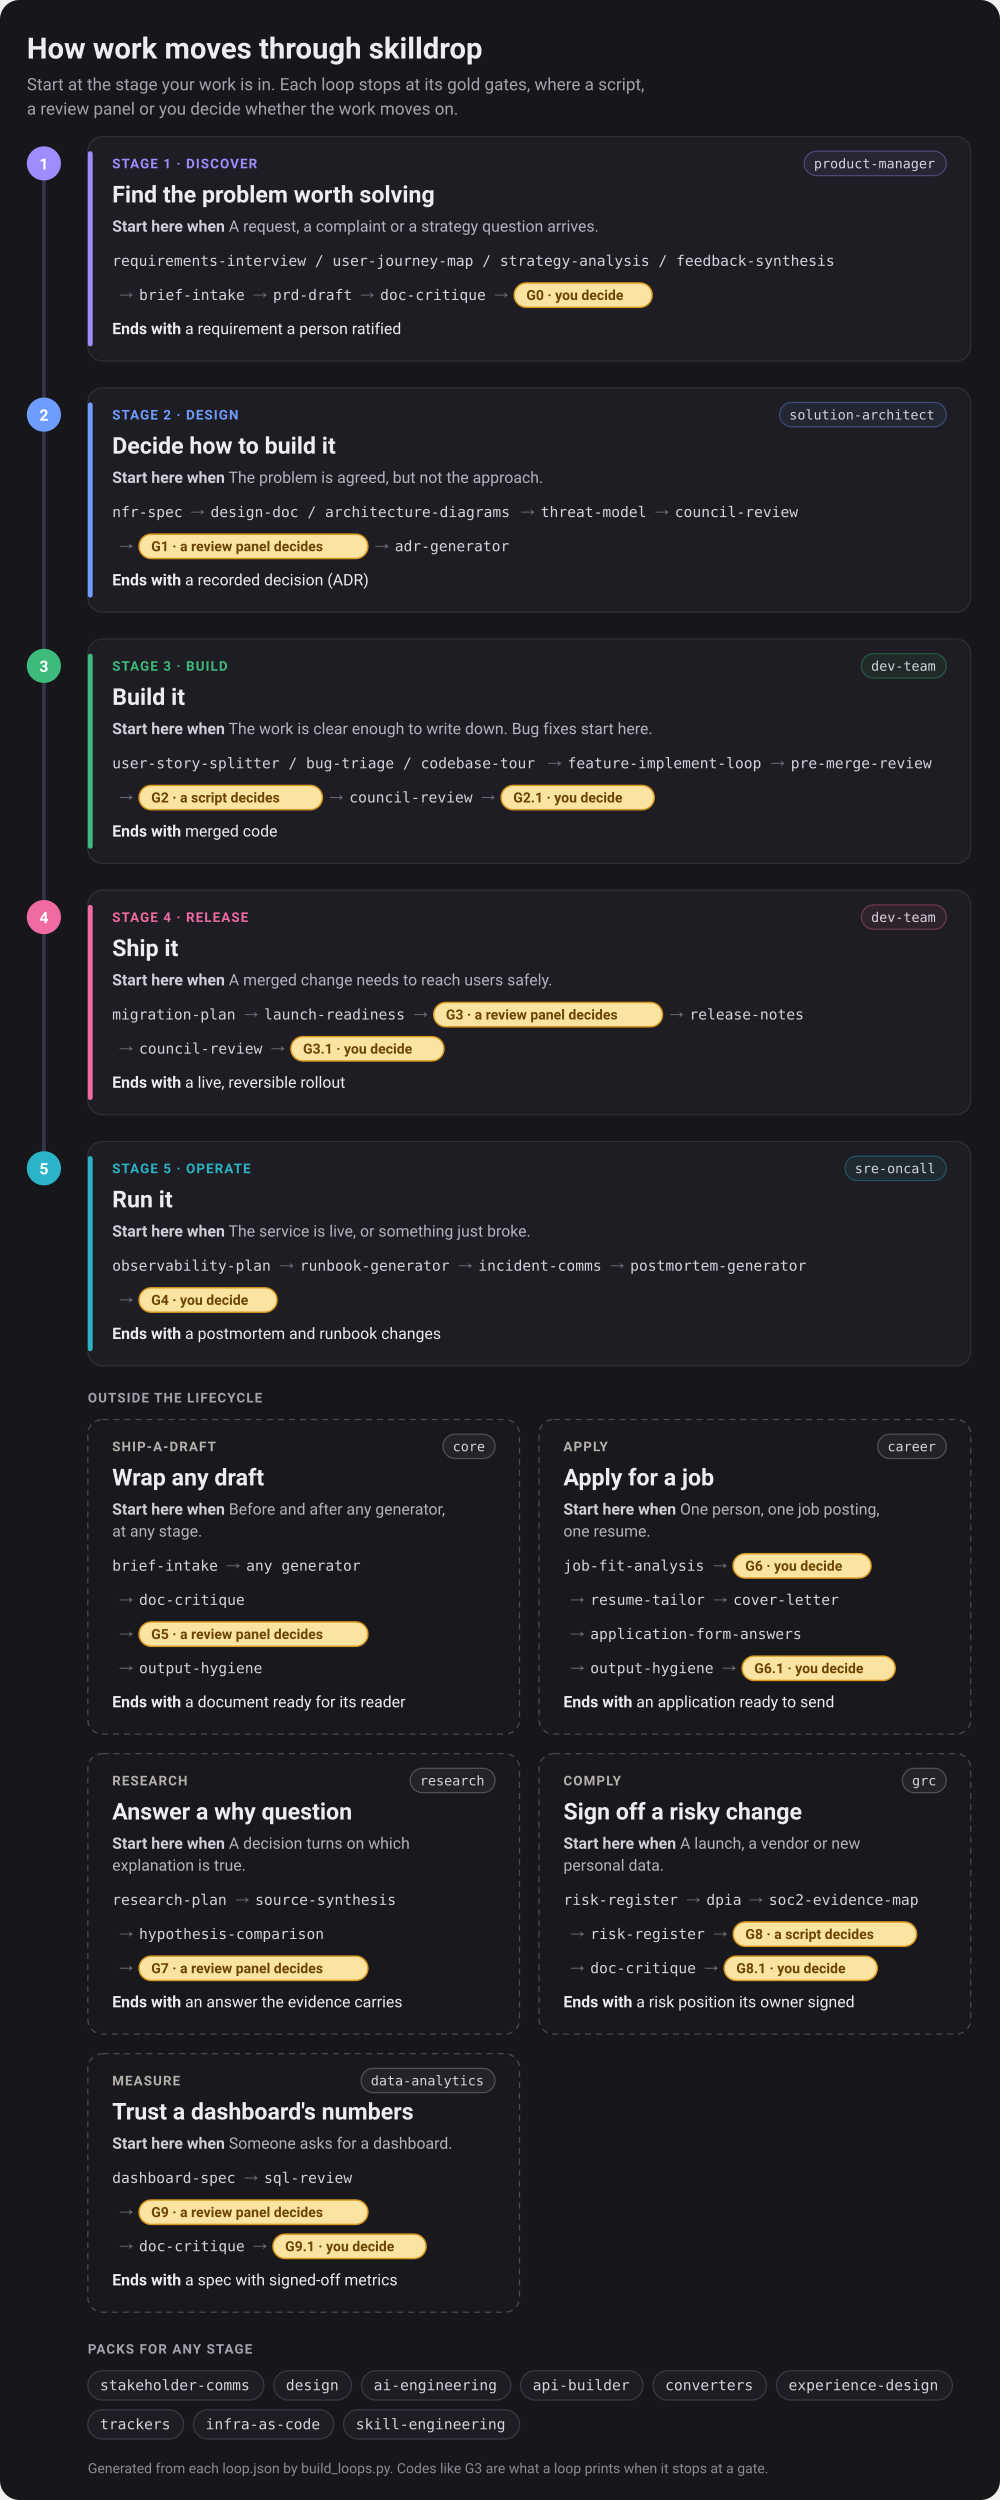
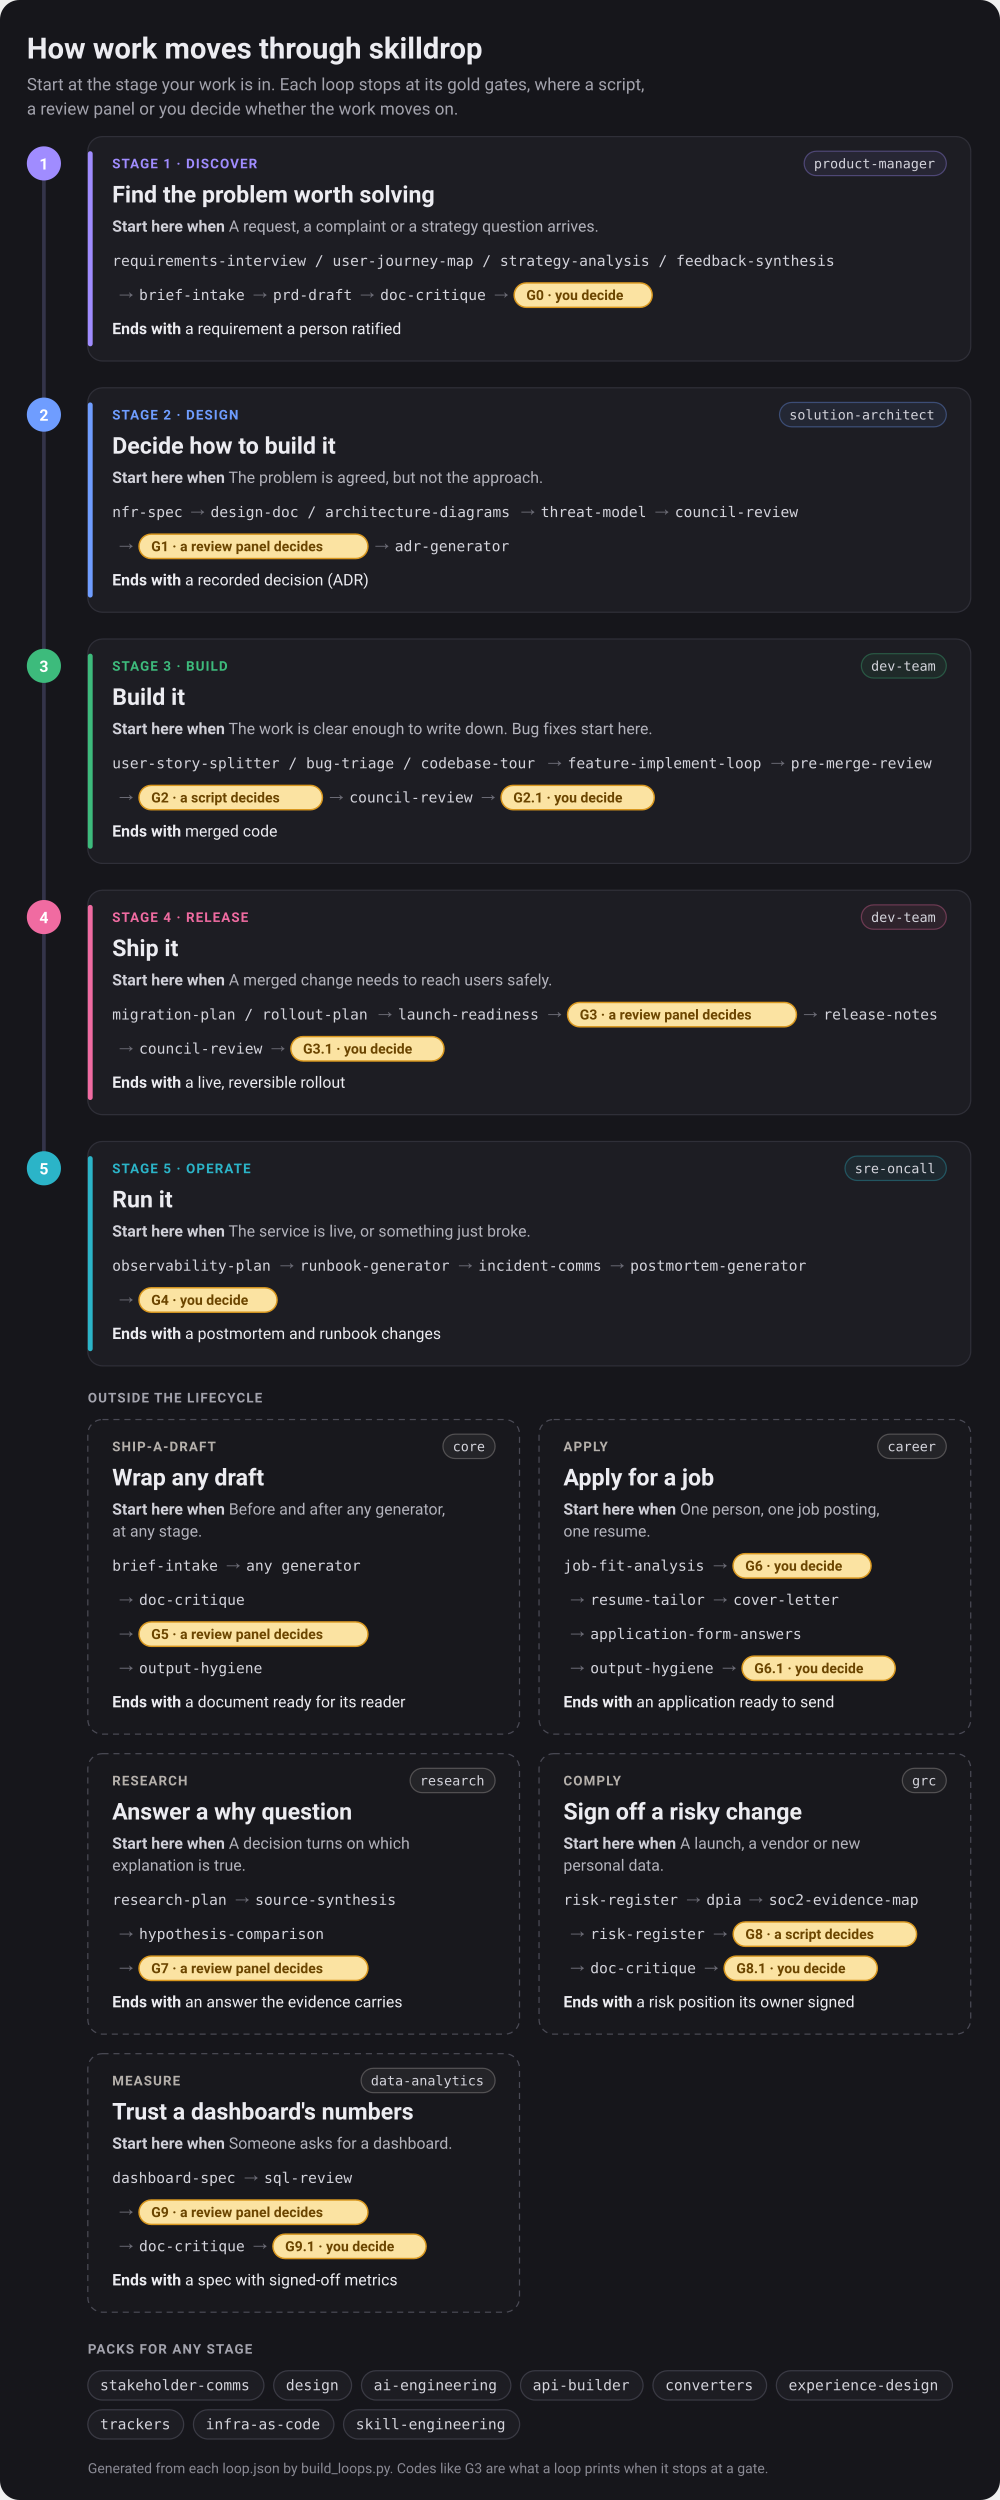
<svg xmlns="http://www.w3.org/2000/svg" viewBox="0 0 820 2050" width="820" height="2050" role="img" aria-labelledby="om-title om-desc">
  <style>.s,text{font-family:-apple-system,BlinkMacSystemFont,'Segoe UI',Roboto,Helvetica,Arial,sans-serif;}.title{font-size:24px;font-weight:700;fill:#ececf1;}.sub{font-size:14px;fill:#a3a3ad;}.label{font-size:11px;font-weight:700;letter-spacing:.08em;}.h{font-size:19px;font-weight:700;fill:#ececf1;}.muted{font-size:13px;fill:#b3b3bc;}.mono,.chip{font-family:ui-monospace,SFMono-Regular,'SF Mono',Menlo,Consolas,monospace;font-size:12px;fill:#d4d4dc;}.chip{font-size:11px;}.arrow{font-size:13px;fill:#6b6b75;}.gate{fill:#FBE3A2;stroke:#D9971E;stroke-width:1.2;}.gatet{font-size:11.5px;font-weight:700;fill:#6B4500;}.ends{font-size:13px;fill:#ececf1;}.endsl,.startl{font-weight:700;}.startl{fill:#d0d0d8;}.card{fill:#1d1d23;stroke:#2f2f38;}.dashed{fill:#18181d;stroke:#4a4a55;stroke-dasharray:5 4;}.rail{stroke:#34344a;stroke-width:3;}.num{font-size:13px;font-weight:700;fill:#fff;text-anchor:middle;}.section{font-size:11px;font-weight:700;letter-spacing:.08em;fill:#a3a3ad;}.pack{fill:#1d1d23;stroke:#3a3a44;}.foot{font-size:11.5px;fill:#8a8a94;}</style>
  <rect width="820" height="2050" rx="16" fill="#16161b" />
  <text x="22" y="48" class="title">How work moves through skilldrop</text>
  <text x="22" y="74" class="sub">Start at the stage your work is in. Each loop stops at its gold gates, where a script,</text>
  <text x="22" y="94" class="sub">a review panel or you decide whether the work moves on.</text>
  <line x1="36" y1="134" x2="36" y2="958" class="rail" />
  <circle cx="36" cy="134" r="14" fill="#a08cff" />
  <text x="36" y="139" class="num">1</text>
  <circle cx="36" cy="340" r="14" fill="#6f9dff" />
  <text x="36" y="345" class="num">2</text>
  <circle cx="36" cy="546" r="14" fill="#3dbb7c" />
  <text x="36" y="551" class="num">3</text>
  <circle cx="36" cy="752" r="14" fill="#f06ba1" />
  <text x="36" y="757" class="num">4</text>
  <circle cx="36" cy="958" r="14" fill="#2bb4c8" />
  <text x="36" y="963" class="num">5</text>
  <rect x="72" y="112" width="724" height="184" rx="12" class="card" />
  <rect x="72" y="124" width="4" height="160" rx="2" fill="#a08cff" />
  <text x="92" y="138" class="label" fill="#a08cff">STAGE 1 · DISCOVER</text>
  <rect x="659.4" y="124" width="116.6" height="20" rx="10" fill="#a08cff" fill-opacity=".08" stroke="#a08cff" stroke-opacity=".35" />
  <text x="667.4" y="138" class="chip" fill="#a08cff">product-manager</text>
  <text x="92" y="166" class="h">Find the problem worth solving</text>
  <text x="92" y="190" class="muted">
    <tspan class="startl">Start here when</tspan> A request, a complaint or a strategy question arrives.</text>
  <text x="92.0" y="218" class="mono">requirements-interview / user-journey-map / strategy-analysis / feedback-synthesis</text>
  <text x="97.0" y="246" class="arrow">→</text>
  <text x="114.0" y="246" class="mono">brief-intake</text>
  <text x="206.8" y="246" class="arrow">→</text>
  <text x="223.8" y="246" class="mono">prd-draft</text>
  <text x="294.7" y="246" class="arrow">→</text>
  <text x="311.7" y="246" class="mono">doc-critique</text>
  <text x="404.6" y="246" class="arrow">→</text>
  <rect x="421.6" y="232" width="113.2" height="20" rx="10" class="gate" />
  <text x="431.6" y="246" class="gatet">G0 · you decide</text>
  <text x="92" y="274" class="ends">
    <tspan class="endsl">Ends with</tspan> a requirement a person ratified</text>
  <rect x="72" y="318" width="724" height="184" rx="12" class="card" />
  <rect x="72" y="330" width="4" height="160" rx="2" fill="#6f9dff" />
  <text x="92" y="344" class="label" fill="#6f9dff">STAGE 2 · DESIGN</text>
  <rect x="639.2" y="330" width="136.8" height="20" rx="10" fill="#6f9dff" fill-opacity=".08" stroke="#6f9dff" stroke-opacity=".35" />
  <text x="647.2" y="344" class="chip" fill="#6f9dff">solution-architect</text>
  <text x="92" y="372" class="h">Decide how to build it</text>
  <text x="92" y="396" class="muted">
    <tspan class="startl">Start here when</tspan> The problem is agreed, but not the approach.</text>
  <text x="92.0" y="424" class="mono">nfr-spec</text>
  <text x="155.6" y="424" class="arrow">→</text>
  <text x="172.6" y="424" class="mono">design-doc / architecture-diagrams</text>
  <text x="426.4" y="424" class="arrow">→</text>
  <text x="443.4" y="424" class="mono">threat-model</text>
  <text x="536.3" y="424" class="arrow">→</text>
  <text x="553.3" y="424" class="mono">council-review</text>
  <text x="97.0" y="452" class="arrow">→</text>
  <rect x="114.0" y="438" width="187.7" height="20" rx="10" class="gate" />
  <text x="124.0" y="452" class="gatet">G1 · a review panel decides</text>
  <text x="306.7" y="452" class="arrow">→</text>
  <text x="323.7" y="452" class="mono">adr-generator</text>
  <text x="92" y="480" class="ends">
    <tspan class="endsl">Ends with</tspan> a recorded decision (ADR)</text>
  <rect x="72" y="524" width="724" height="184" rx="12" class="card" />
  <rect x="72" y="536" width="4" height="160" rx="2" fill="#3dbb7c" />
  <text x="92" y="550" class="label" fill="#3dbb7c">STAGE 3 · BUILD</text>
  <rect x="706.3" y="536" width="69.7" height="20" rx="10" fill="#3dbb7c" fill-opacity=".08" stroke="#3dbb7c" stroke-opacity=".35" />
  <text x="714.3" y="550" class="chip" fill="#3dbb7c">dev-team</text>
  <text x="92" y="578" class="h">Build it</text>
  <text x="92" y="602" class="muted">
    <tspan class="startl">Start here when</tspan> The work is clear enough to write down. Bug fixes start here.</text>
  <text x="92.0" y="630" class="mono">user-story-splitter / bug-triage / codebase-tour</text>
  <text x="448.4" y="630" class="arrow">→</text>
  <text x="465.4" y="630" class="mono">feature-implement-loop</text>
  <text x="631.4" y="630" class="arrow">→</text>
  <text x="648.4" y="630" class="mono">pre-merge-review</text>
  <text x="97.0" y="658" class="arrow">→</text>
  <rect x="114.0" y="644" width="150.4" height="20" rx="10" class="gate" />
  <text x="124.0" y="658" class="gatet">G2 · a script decides</text>
  <text x="269.4" y="658" class="arrow">→</text>
  <text x="286.4" y="658" class="mono">council-review</text>
  <text x="393.9" y="658" class="arrow">→</text>
  <rect x="410.9" y="644" width="125.6" height="20" rx="10" class="gate" />
  <text x="420.9" y="658" class="gatet">G2.1 · you decide</text>
  <text x="92" y="686" class="ends">
    <tspan class="endsl">Ends with</tspan> merged code</text>
  <rect x="72" y="730" width="724" height="184" rx="12" class="card" />
  <rect x="72" y="742" width="4" height="160" rx="2" fill="#f06ba1" />
  <text x="92" y="756" class="label" fill="#f06ba1">STAGE 4 · RELEASE</text>
  <rect x="706.3" y="742" width="69.7" height="20" rx="10" fill="#f06ba1" fill-opacity=".08" stroke="#f06ba1" stroke-opacity=".35" />
  <text x="714.3" y="756" class="chip" fill="#f06ba1">dev-team</text>
  <text x="92" y="784" class="h">Ship it</text>
  <text x="92" y="808" class="muted">
    <tspan class="startl">Start here when</tspan> A merged change needs to reach users safely.</text>
-   <text x="92.0" y="836" class="mono">migration-plan</text>
-   <text x="199.5" y="836" class="arrow">→</text>
-   <text x="216.5" y="836" class="mono">launch-readiness</text>
-   <text x="338.6" y="836" class="arrow">→</text>
-   <rect x="355.6" y="822" width="187.7" height="20" rx="10" class="gate" />
-   <text x="365.6" y="836" class="gatet">G3 · a review panel decides</text>
-   <text x="548.3" y="836" class="arrow">→</text>
-   <text x="565.3" y="836" class="mono">release-notes</text>
+   <text x="92.0" y="836" class="mono">migration-plan / rollout-plan</text>
+   <text x="309.3" y="836" class="arrow">→</text>
+   <text x="326.3" y="836" class="mono">launch-readiness</text>
+   <text x="448.4" y="836" class="arrow">→</text>
+   <rect x="465.4" y="822" width="187.7" height="20" rx="10" class="gate" />
+   <text x="475.4" y="836" class="gatet">G3 · a review panel decides</text>
+   <text x="658.1" y="836" class="arrow">→</text>
+   <text x="675.1" y="836" class="mono">release-notes</text>
  <text x="97.0" y="864" class="arrow">→</text>
  <text x="114.0" y="864" class="mono">council-review</text>
  <text x="221.5" y="864" class="arrow">→</text>
  <rect x="238.5" y="850" width="125.6" height="20" rx="10" class="gate" />
  <text x="248.5" y="864" class="gatet">G3.1 · you decide</text>
  <text x="92" y="892" class="ends">
    <tspan class="endsl">Ends with</tspan> a live, reversible rollout</text>
  <rect x="72" y="936" width="724" height="184" rx="12" class="card" />
  <rect x="72" y="948" width="4" height="160" rx="2" fill="#2bb4c8" />
  <text x="92" y="962" class="label" fill="#2bb4c8">STAGE 5 · OPERATE</text>
  <rect x="692.9" y="948" width="83.1" height="20" rx="10" fill="#2bb4c8" fill-opacity=".08" stroke="#2bb4c8" stroke-opacity=".35" />
  <text x="700.9" y="962" class="chip" fill="#2bb4c8">sre-oncall</text>
  <text x="92" y="990" class="h">Run it</text>
  <text x="92" y="1014" class="muted">
    <tspan class="startl">Start here when</tspan> The service is live, or something just broke.</text>
  <text x="92.0" y="1042" class="mono">observability-plan</text>
  <text x="228.8" y="1042" class="arrow">→</text>
  <text x="245.8" y="1042" class="mono">runbook-generator</text>
  <text x="375.2" y="1042" class="arrow">→</text>
  <text x="392.2" y="1042" class="mono">incident-comms</text>
  <text x="499.7" y="1042" class="arrow">→</text>
  <text x="516.7" y="1042" class="mono">postmortem-generator</text>
  <text x="97.0" y="1070" class="arrow">→</text>
  <rect x="114.0" y="1056" width="113.2" height="20" rx="10" class="gate" />
  <text x="124.0" y="1070" class="gatet">G4 · you decide</text>
  <text x="92" y="1098" class="ends">
    <tspan class="endsl">Ends with</tspan> a postmortem and runbook changes</text>
  <text x="72" y="1150" class="section">OUTSIDE THE LIFECYCLE</text>
  <rect x="72.0" y="1164" width="354.0" height="258" rx="12" class="card dashed" />
  <text x="92.0" y="1190" class="label" fill="#b5b0ab">SHIP-A-DRAFT</text>
  <rect x="363.2" y="1176" width="42.8" height="20" rx="10" fill="#b5b0ab" fill-opacity=".08" stroke="#b5b0ab" stroke-opacity=".35" />
  <text x="371.2" y="1190" class="chip" fill="#b5b0ab">core</text>
  <text x="92.0" y="1218" class="h">Wrap any draft</text>
  <text x="92.0" y="1242" class="muted">
    <tspan class="startl">Start here when</tspan> Before and after any generator,</text>
  <text x="92.0" y="1260" class="muted">at any stage.</text>
  <text x="92.0" y="1288" class="mono">brief-intake</text>
  <text x="184.8" y="1288" class="arrow">→</text>
  <text x="201.8" y="1288" class="mono">any generator</text>
  <text x="97.0" y="1316" class="arrow">→</text>
  <text x="114.0" y="1316" class="mono">doc-critique</text>
  <text x="97.0" y="1344" class="arrow">→</text>
  <rect x="114.0" y="1330" width="187.7" height="20" rx="10" class="gate" />
  <text x="124.0" y="1344" class="gatet">G5 · a review panel decides</text>
  <text x="97.0" y="1372" class="arrow">→</text>
  <text x="114.0" y="1372" class="mono">output-hygiene</text>
  <text x="92.0" y="1400" class="ends">
    <tspan class="endsl">Ends with</tspan> a document ready for its reader</text>
  <rect x="442.0" y="1164" width="354.0" height="258" rx="12" class="card dashed" />
  <text x="462.0" y="1190" class="label" fill="#b5b0ab">APPLY</text>
  <rect x="719.7" y="1176" width="56.3" height="20" rx="10" fill="#b5b0ab" fill-opacity=".08" stroke="#b5b0ab" stroke-opacity=".35" />
  <text x="727.7" y="1190" class="chip" fill="#b5b0ab">career</text>
  <text x="462.0" y="1218" class="h">Apply for a job</text>
  <text x="462.0" y="1242" class="muted">
    <tspan class="startl">Start here when</tspan> One person, one job posting,</text>
  <text x="462.0" y="1260" class="muted">one resume.</text>
  <text x="462.0" y="1288" class="mono">job-fit-analysis</text>
  <text x="584.1" y="1288" class="arrow">→</text>
  <rect x="601.1" y="1274" width="113.2" height="20" rx="10" class="gate" />
  <text x="611.1" y="1288" class="gatet">G6 · you decide</text>
  <text x="467.0" y="1316" class="arrow">→</text>
  <text x="484.0" y="1316" class="mono">resume-tailor</text>
  <text x="584.2" y="1316" class="arrow">→</text>
  <text x="601.2" y="1316" class="mono">cover-letter</text>
  <text x="467.0" y="1344" class="arrow">→</text>
  <text x="484.0" y="1344" class="mono">application-form-answers</text>
  <text x="467.0" y="1372" class="arrow">→</text>
  <text x="484.0" y="1372" class="mono">output-hygiene</text>
  <text x="591.5" y="1372" class="arrow">→</text>
  <rect x="608.5" y="1358" width="125.6" height="20" rx="10" class="gate" />
  <text x="618.5" y="1372" class="gatet">G6.1 · you decide</text>
  <text x="462.0" y="1400" class="ends">
    <tspan class="endsl">Ends with</tspan> an application ready to send</text>
  <rect x="72.0" y="1438" width="354.0" height="230" rx="12" class="card dashed" />
  <text x="92.0" y="1464" class="label" fill="#b5b0ab">RESEARCH</text>
  <rect x="336.3" y="1450" width="69.7" height="20" rx="10" fill="#b5b0ab" fill-opacity=".08" stroke="#b5b0ab" stroke-opacity=".35" />
  <text x="344.3" y="1464" class="chip" fill="#b5b0ab">research</text>
  <text x="92.0" y="1492" class="h">Answer a why question</text>
  <text x="92.0" y="1516" class="muted">
    <tspan class="startl">Start here when</tspan> A decision turns on which</text>
  <text x="92.0" y="1534" class="muted">explanation is true.</text>
  <text x="92.0" y="1562" class="mono">research-plan</text>
  <text x="192.2" y="1562" class="arrow">→</text>
  <text x="209.2" y="1562" class="mono">source-synthesis</text>
  <text x="97.0" y="1590" class="arrow">→</text>
  <text x="114.0" y="1590" class="mono">hypothesis-comparison</text>
  <text x="97.0" y="1618" class="arrow">→</text>
  <rect x="114.0" y="1604" width="187.7" height="20" rx="10" class="gate" />
  <text x="124.0" y="1618" class="gatet">G7 · a review panel decides</text>
  <text x="92.0" y="1646" class="ends">
    <tspan class="endsl">Ends with</tspan> an answer the evidence carries</text>
  <rect x="442.0" y="1438" width="354.0" height="230" rx="12" class="card dashed" />
  <text x="462.0" y="1464" class="label" fill="#b5b0ab">COMPLY</text>
  <rect x="739.9" y="1450" width="36.1" height="20" rx="10" fill="#b5b0ab" fill-opacity=".08" stroke="#b5b0ab" stroke-opacity=".35" />
  <text x="747.9" y="1464" class="chip" fill="#b5b0ab">grc</text>
  <text x="462.0" y="1492" class="h">Sign off a risky change</text>
  <text x="462.0" y="1516" class="muted">
    <tspan class="startl">Start here when</tspan> A launch, a vendor or new</text>
  <text x="462.0" y="1534" class="muted">personal data.</text>
  <text x="462.0" y="1562" class="mono">risk-register</text>
  <text x="562.2" y="1562" class="arrow">→</text>
  <text x="579.2" y="1562" class="mono">dpia</text>
  <text x="613.4" y="1562" class="arrow">→</text>
  <text x="630.4" y="1562" class="mono">soc2-evidence-map</text>
  <text x="467.0" y="1590" class="arrow">→</text>
  <text x="484.0" y="1590" class="mono">risk-register</text>
  <text x="584.2" y="1590" class="arrow">→</text>
  <rect x="601.2" y="1576" width="150.4" height="20" rx="10" class="gate" />
  <text x="611.2" y="1590" class="gatet">G8 · a script decides</text>
  <text x="467.0" y="1618" class="arrow">→</text>
  <text x="484.0" y="1618" class="mono">doc-critique</text>
  <text x="576.8" y="1618" class="arrow">→</text>
  <rect x="593.8" y="1604" width="125.6" height="20" rx="10" class="gate" />
  <text x="603.8" y="1618" class="gatet">G8.1 · you decide</text>
  <text x="462.0" y="1646" class="ends">
    <tspan class="endsl">Ends with</tspan> a risk position its owner signed</text>
  <rect x="72.0" y="1684" width="354.0" height="212" rx="12" class="card dashed" />
  <text x="92.0" y="1710" class="label" fill="#b5b0ab">MEASURE</text>
  <rect x="296.1" y="1696" width="109.9" height="20" rx="10" fill="#b5b0ab" fill-opacity=".08" stroke="#b5b0ab" stroke-opacity=".35" />
  <text x="304.1" y="1710" class="chip" fill="#b5b0ab">data-analytics</text>
  <text x="92.0" y="1738" class="h">Trust a dashboard's numbers</text>
  <text x="92.0" y="1762" class="muted">
    <tspan class="startl">Start here when</tspan> Someone asks for a dashboard.</text>
  <text x="92.0" y="1790" class="mono">dashboard-spec</text>
  <text x="199.5" y="1790" class="arrow">→</text>
  <text x="216.5" y="1790" class="mono">sql-review</text>
  <text x="97.0" y="1818" class="arrow">→</text>
  <rect x="114.0" y="1804" width="187.7" height="20" rx="10" class="gate" />
  <text x="124.0" y="1818" class="gatet">G9 · a review panel decides</text>
  <text x="97.0" y="1846" class="arrow">→</text>
  <text x="114.0" y="1846" class="mono">doc-critique</text>
  <text x="206.8" y="1846" class="arrow">→</text>
  <rect x="223.8" y="1832" width="125.6" height="20" rx="10" class="gate" />
  <text x="233.8" y="1846" class="gatet">G9.1 · you decide</text>
  <text x="92.0" y="1874" class="ends">
    <tspan class="endsl">Ends with</tspan> a spec with signed-off metrics</text>
  <text x="72" y="1930" class="section">PACKS FOR ANY STAGE</text>
  <rect x="72.0" y="1944" width="144.4" height="24" rx="12" class="pack" />
  <text x="82.0" y="1960" class="mono">stakeholder-comms</text>
  <rect x="224.4" y="1944" width="63.9" height="24" rx="12" class="pack" />
  <text x="234.4" y="1960" class="mono">design</text>
  <rect x="296.4" y="1944" width="122.5" height="24" rx="12" class="pack" />
  <text x="306.4" y="1960" class="mono">ai-engineering</text>
  <rect x="426.8" y="1944" width="100.5" height="24" rx="12" class="pack" />
  <text x="436.8" y="1960" class="mono">api-builder</text>
  <rect x="535.4" y="1944" width="93.2" height="24" rx="12" class="pack" />
  <text x="545.4" y="1960" class="mono">converters</text>
  <rect x="636.6" y="1944" width="144.4" height="24" rx="12" class="pack" />
  <text x="646.6" y="1960" class="mono">experience-design</text>
  <rect x="72.0" y="1976" width="78.6" height="24" rx="12" class="pack" />
  <text x="82.0" y="1992" class="mono">trackers</text>
  <rect x="158.6" y="1976" width="115.2" height="24" rx="12" class="pack" />
  <text x="168.6" y="1992" class="mono">infra-as-code</text>
  <rect x="281.7" y="1976" width="144.4" height="24" rx="12" class="pack" />
  <text x="291.7" y="1992" class="mono">skill-engineering</text>
  <text x="72" y="2028" class="foot">Generated from each loop.json by build_loops.py. Codes like G3 are what a loop prints when it stops at a gate.</text>
</svg>
